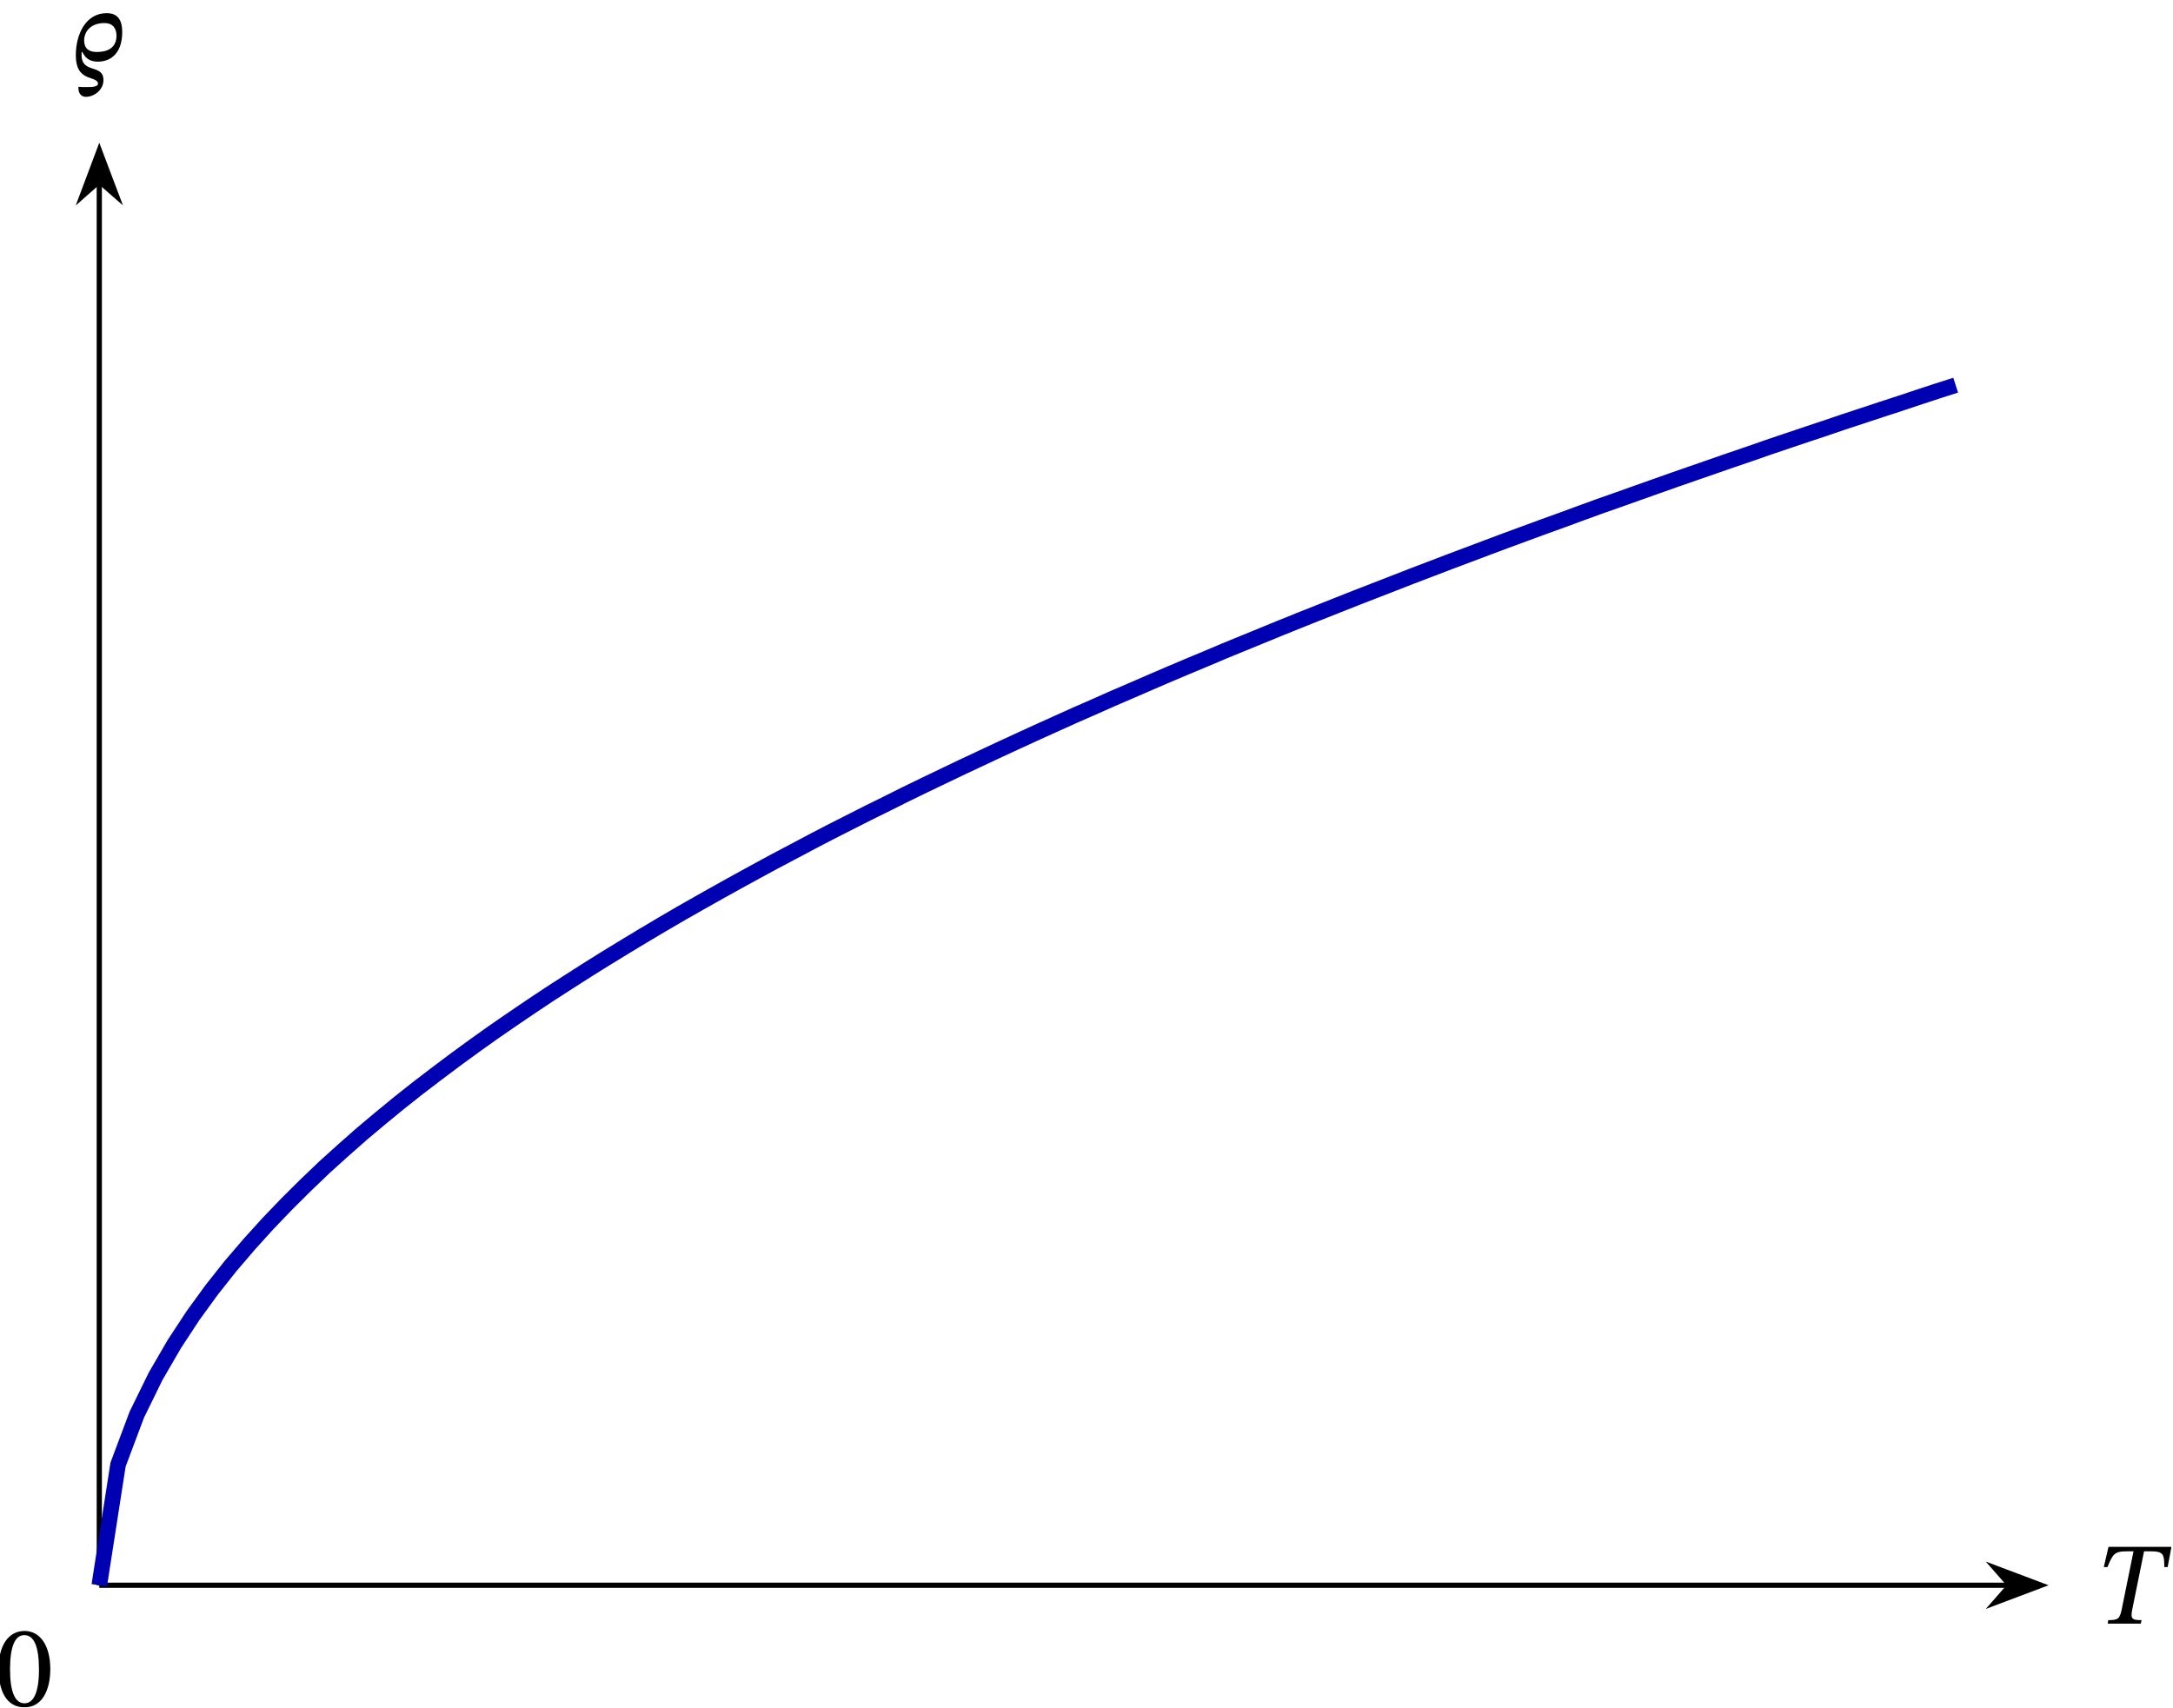
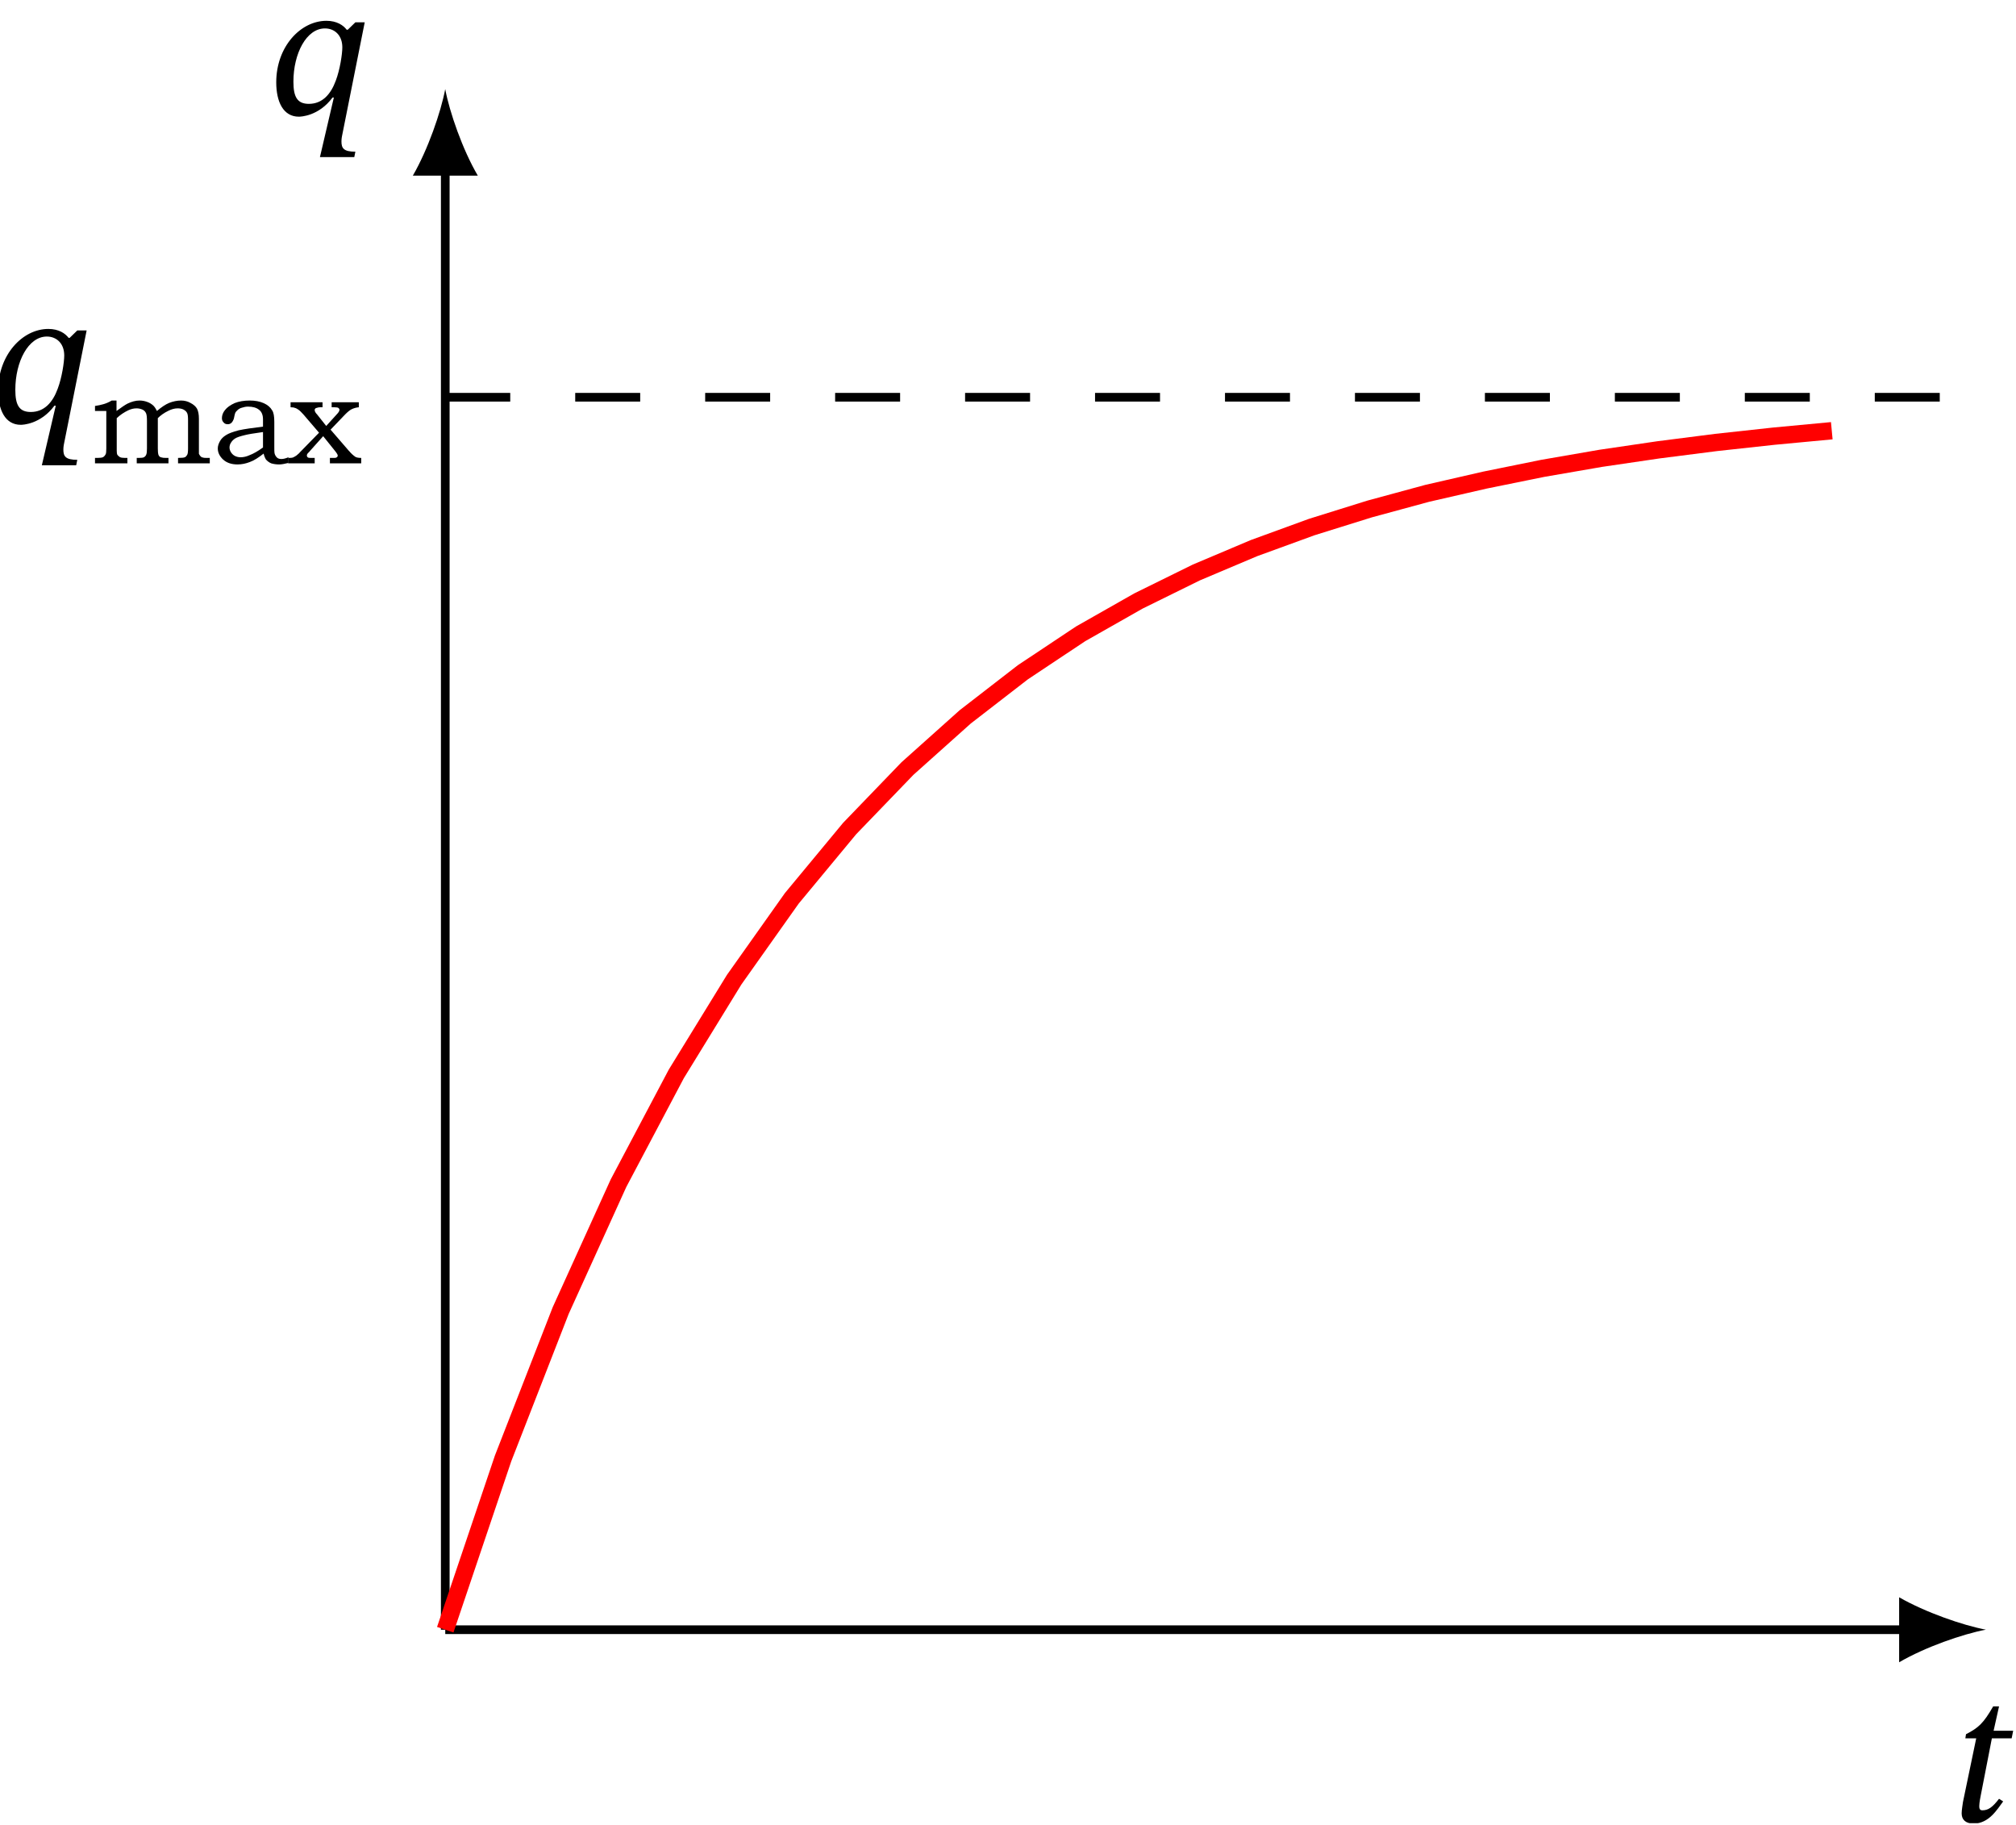
- <svg xmlns="http://www.w3.org/2000/svg" xmlns:xlink="http://www.w3.org/1999/xlink" width="166.734pt" height="130.996pt" viewBox="0 0 166.734 130.996" version="1.2">
+ <svg xmlns="http://www.w3.org/2000/svg" xmlns:xlink="http://www.w3.org/1999/xlink" width="92.736pt" height="83.908pt" viewBox="0 0 92.736 83.908" version="1.2">
  <defs>
    <g>
      <symbol overflow="visible" id="glyph0-0">
        <path style="stroke:none;" d="M 5.34 1.52 L 5.34 -7.05 L .09 -7.05 L .09 1.52 Z M 4.88 1.05 L .55 1.05 L .55 -6.58 L 4.88 -6.58 Z M 2.88 -1.53 L 2.88 -1.67 C 2.88 -2.64 4.31 -3.34 4.31 -4.66 C 4.31 -5.59 3.53 -6 2.66 -6 C 1.75 -6 1.12 -5.48 1.12 -4.77 C 1.12 -4.34 1.3 -4.14 1.59 -4.14 C 1.8 -4.14 1.98 -4.25 1.98 -4.53 C 1.98 -4.88 1.8 -4.88 1.8 -5.17 C 1.8 -5.45 2.05 -5.66 2.58 -5.66 C 3.14 -5.66 3.5 -5.34 3.5 -4.64 C 3.5 -3.25 2.52 -2.92 2.52 -1.77 L 2.52 -1.53 Z M 3.2 -.44 C 3.2 -.7 3.02 -.95 2.7 -.95 C 2.38 -.95 2.17 -.72 2.17 -.44 C 2.17 -.14 2.34 .08 2.7 .08 C 3.02 .08 3.2 -.14 3.2 -.44 Z M 3.2 -.44" />
      </symbol>
      <symbol overflow="visible" id="glyph0-1">
-         <path style="stroke:none;" d="M 4.2 -2.84 C 4.2 -4.69 3.39 -5.77 2.23 -5.77 C .94 -5.77 .23 -4.58 .23 -2.88 C .23 -1.28 .77 .09 2.22 .09 C 3.62 .09 4.2 -1.31 4.2 -2.84 Z M 3.33 -2.8 C 3.33 -1.06 2.92 -.22 2.22 -.22 C 1.5 -.22 1.11 -1.08 1.11 -2.83 C 1.11 -4.59 1.5 -5.45 2.2 -5.45 C 2.94 -5.45 3.33 -4.61 3.33 -2.8 Z M 3.33 -2.8" />
+         <path style="stroke:none;" d="M 2.84 -4.19 L 1.94 -4.19 L 2.19 -5.31 L 1.92 -5.31 C 1.47 -4.53 1.25 -4.33 .67 -4.03 L .64 -3.84 L 1.14 -3.84 L .53 -.91 C .52 -.81 .47 -.55 .47 -.39 C .47 -.11 .64 .08 1.02 .08 C 1.73 .08 2.11 -.58 2.38 -.94 L 2.19 -1.06 C 1.88 -.66 1.69 -.53 1.42 -.53 C 1.3 -.53 1.28 -.62 1.28 -.72 C 1.28 -.88 1.34 -1.17 1.34 -1.17 L 1.86 -3.84 L 2.77 -3.84 Z M 2.84 -4.19" />
      </symbol>
      <symbol overflow="visible" id="glyph0-2">
-         <path style="stroke:none;" d="M 5.62 -4.34 L 5.91 -5.89 L 1.08 -5.89 L .72 -4.34 L 1 -4.34 C 1.41 -5.31 1.5 -5.55 2.5 -5.55 L 3 -5.55 L 2.11 -1.17 C 1.95 -.36 1.83 -.27 1.06 -.27 L 1.02 0 L 3.56 0 L 3.62 -.27 C 2.86 -.27 2.75 -.36 2.92 -1.17 L 3.81 -5.55 L 4.33 -5.55 C 5.31 -5.55 5.36 -5.31 5.36 -4.34 Z M 5.62 -4.34" />
+         <path style="stroke:none;" d="M 4.45 -4.23 L 4.02 -4.23 L 3.67 -3.89 L 3.62 -3.89 C 3.47 -4.09 3.17 -4.3 2.69 -4.3 C 1.5 -4.3 .38 -3.11 .38 -1.47 C .38 -.58 .7 .11 1.42 .11 C 1.5 .11 2.33 .09 2.97 -.77 L 3.03 -.77 L 2.39 1.97 L 3.97 1.97 L 4.02 1.72 C 3.48 1.72 3.38 1.56 3.38 1.25 C 3.38 1.11 3.41 .98 3.41 .98 Z M 3.42 -3.08 C 3.42 -2.77 3.31 -2.05 3.12 -1.55 C 2.89 -.92 2.5 -.48 1.88 -.48 C 1.34 -.48 1.17 -.81 1.17 -1.5 C 1.17 -2.8 1.77 -3.95 2.62 -3.95 C 3.06 -3.95 3.42 -3.64 3.42 -3.08 Z M 3.42 -3.08" />
      </symbol>
-       <symbol overflow="visible" id="glyph0-3">
-         <path style="stroke:none;" d="M 2.7 -4.31 C 1.09 -4.31 .33 -2.69 .33 -1.08 C .33 -.09 .66 .34 1.2 .58 C 1.53 .72 2.03 .8 2.03 1.09 C 2.03 1.36 1.59 1.36 1.05 1.36 C .86 1.36 .69 1.36 .53 1.34 L .53 1.44 C .53 1.67 .61 2.11 1.12 2.11 C 1.72 2.11 2.45 1.59 2.45 .83 C 2.45 -.45 .77 .38 .77 -1.11 C .77 -1.17 .77 -1.23 .78 -1.33 L .83 -1.33 C 1 -1.02 1.23 -.59 2.02 -.59 C 3.11 -.59 3.89 -1.34 3.89 -2.86 C 3.89 -3.8 3.53 -4.31 2.7 -4.31 Z M 3.45 -2.58 C 3.45 -1.62 2.72 -1.33 1.95 -1.33 C 1.41 -1.33 .97 -1.53 .97 -2.22 C .97 -2.89 1.47 -3.55 2.52 -3.55 C 3.17 -3.55 3.45 -3.14 3.45 -2.58 Z M 3.45 -2.58" />
+       <symbol overflow="visible" id="glyph1-0">
+         <path style="stroke:none;" d="M.75 0l0-3.73l2.98 0l0 3.73zM.84-.09l2.8 0l0-3.55l-2.8 0zM.84-.09" />
+       </symbol>
+       <symbol overflow="visible" id="glyph1-1">
+         <path style="stroke:none;" d="M .2 -2.41 L .2 -2.64 C .35 -2.66 .47 -2.69 .58 -2.72 C .69 -2.75 .82 -2.8 .97 -2.89 L 1.19 -2.89 L 1.19 -2.41 C 1.41 -2.57 1.58 -2.69 1.7 -2.75 C 1.89 -2.84 2.07 -2.89 2.25 -2.89 C 2.36 -2.89 2.48 -2.87 2.59 -2.83 C 2.71 -2.79 2.8 -2.73 2.88 -2.66 C 2.95 -2.59 3 -2.51 3.05 -2.41 C 3.25 -2.58 3.44 -2.71 3.61 -2.78 C 3.79 -2.85 3.97 -2.89 4.16 -2.89 C 4.32 -2.89 4.47 -2.85 4.59 -2.78 C 4.73 -2.71 4.83 -2.62 4.89 -2.52 C 4.95 -2.41 4.98 -2.25 4.98 -2.05 L 4.98 -.69 C 4.98 -.54 4.98 -.46 4.98 -.44 C 4.99 -.41 5.02 -.37 5.05 -.33 C 5.08 -.3 5.11 -.27 5.16 -.27 C 5.2 -.25 5.27 -.25 5.39 -.25 L 5.48 -.25 L 5.48 0 L 4.02 0 L 4.02 -.25 C 4.18 -.25 4.29 -.26 4.33 -.28 C 4.38 -.3 4.41 -.34 4.44 -.39 C 4.47 -.44 4.48 -.54 4.48 -.69 L 4.48 -1.98 C 4.48 -2.14 4.47 -2.25 4.44 -2.31 C 4.41 -2.38 4.35 -2.43 4.28 -2.47 C 4.21 -2.51 4.11 -2.53 4 -2.53 C 3.86 -2.53 3.72 -2.49 3.58 -2.42 C 3.37 -2.32 3.21 -2.2 3.09 -2.08 L 3.09 -.69 C 3.09 -.55 3.1 -.46 3.11 -.42 C 3.12 -.38 3.14 -.34 3.17 -.31 C 3.2 -.29 3.24 -.27 3.28 -.27 C 3.32 -.25 3.42 -.25 3.58 -.25 L 3.58 0 L 2.12 0 L 2.12 -.25 L 2.22 -.25 C 2.33 -.25 2.41 -.26 2.45 -.28 C 2.5 -.31 2.54 -.35 2.56 -.41 C 2.58 -.46 2.59 -.55 2.59 -.69 L 2.59 -1.94 C 2.59 -2.11 2.58 -2.23 2.55 -2.3 C 2.52 -2.37 2.47 -2.43 2.39 -2.47 C 2.3 -2.51 2.21 -2.53 2.11 -2.53 C 1.98 -2.53 1.86 -2.5 1.73 -2.44 C 1.54 -2.35 1.36 -2.23 1.2 -2.08 L 1.2 -.58 C 1.2 -.49 1.21 -.43 1.23 -.39 C 1.27 -.35 1.3 -.31 1.36 -.28 C 1.41 -.26 1.48 -.25 1.58 -.25 L 1.69 -.25 L 1.69 0 L .2 0 L .2 -.25 L .3 -.25 C .42 -.25 .51 -.26 .56 -.28 C .62 -.31 .66 -.36 .69 -.42 C .71 -.45 .72 -.54 .72 -.69 L .72 -2.41 Z M .2 -2.41" />
+       </symbol>
+       <symbol overflow="visible" id="glyph1-2">
+         <path style="stroke:none;" d="M 2.31 -1.69 L 2.31 -2.02 C 2.31 -2.22 2.25 -2.38 2.12 -2.47 C 2.01 -2.56 1.84 -2.61 1.62 -2.61 C 1.52 -2.61 1.43 -2.59 1.34 -2.56 C 1.26 -2.54 1.19 -2.5 1.14 -2.45 C 1.09 -2.41 1.05 -2.36 1.03 -2.31 C 1.02 -2.29 1 -2.21 .97 -2.06 C .91 -1.88 .82 -1.8 .69 -1.8 C .61 -1.8 .55 -1.82 .5 -1.88 C .45 -1.93 .42 -1.99 .42 -2.08 C .42 -2.21 .47 -2.34 .56 -2.45 C .66 -2.58 .81 -2.68 1 -2.77 C 1.2 -2.85 1.43 -2.89 1.7 -2.89 C 1.95 -2.89 2.16 -2.85 2.34 -2.77 C 2.52 -2.69 2.65 -2.58 2.73 -2.44 C 2.8 -2.34 2.83 -2.16 2.83 -1.91 L 2.83 -.78 C 2.83 -.61 2.83 -.51 2.84 -.47 C 2.86 -.38 2.9 -.32 2.95 -.27 C 3 -.22 3.07 -.2 3.16 -.2 C 3.25 -.2 3.36 -.23 3.48 -.28 L 3.48 -.02 C 3.32 .02 3.17 .05 3.05 .05 C 2.91 .05 2.79 .03 2.69 0 C 2.59 -.04 2.52 -.1 2.45 -.17 C 2.4 -.25 2.36 -.35 2.34 -.45 C 2.11 -.27 1.9 -.13 1.7 -.06 C 1.52 .01 1.33 .05 1.14 .05 C .87 .05 .65 -.02 .48 -.17 C .32 -.32 .23 -.49 .23 -.69 C .23 -.8 .27 -.91 .33 -1.02 C .39 -1.13 .48 -1.22 .61 -1.3 C .73 -1.38 .93 -1.45 1.19 -1.52 C 1.46 -1.58 1.83 -1.63 2.31 -1.69 Z M 2.31 -1.44 C 1.86 -1.38 1.59 -1.33 1.48 -1.3 C 1.27 -1.25 1.11 -1.2 1.02 -1.14 C .93 -1.08 .87 -1.01 .83 -.94 C .79 -.88 .77 -.8 .77 -.73 C .77 -.66 .79 -.59 .83 -.52 C .88 -.44 .94 -.38 1.02 -.34 C 1.1 -.3 1.19 -.28 1.28 -.28 C 1.41 -.28 1.55 -.31 1.7 -.38 C 1.86 -.44 2.06 -.55 2.31 -.73 Z M 2.31 -1.44" />
+       </symbol>
+       <symbol overflow="visible" id="glyph1-3">
+         <path style="stroke:none;" d="M .11 -2.81 L 1.58 -2.81 L 1.58 -2.58 L 1.47 -2.58 C 1.41 -2.58 1.36 -2.57 1.31 -2.55 C 1.28 -2.55 1.25 -2.53 1.23 -2.5 C 1.22 -2.48 1.22 -2.46 1.22 -2.45 C 1.22 -2.4 1.25 -2.33 1.33 -2.25 L 1.75 -1.72 L 2.23 -2.25 C 2.32 -2.34 2.36 -2.41 2.36 -2.47 C 2.36 -2.5 2.34 -2.52 2.31 -2.55 C 2.28 -2.57 2.22 -2.58 2.12 -2.58 L 2 -2.58 L 2 -2.81 L 3.25 -2.81 L 3.25 -2.58 C 3.13 -2.57 3.03 -2.54 2.94 -2.5 C 2.85 -2.46 2.75 -2.38 2.62 -2.25 L 1.95 -1.55 L 2.78 -.59 L 2.81 -.56 C 2.89 -.46 2.99 -.37 3.09 -.3 C 3.14 -.27 3.23 -.25 3.36 -.25 L 3.36 0 L 1.92 0 L 1.92 -.25 L 2.05 -.25 C 2.14 -.25 2.2 -.25 2.22 -.27 C 2.26 -.29 2.28 -.32 2.28 -.36 C 2.28 -.4 2.23 -.48 2.14 -.59 L 1.61 -1.25 L 1.02 -.59 L .97 -.53 L .94 -.5 C .88 -.45 .86 -.4 .86 -.36 C .86 -.32 .88 -.29 .91 -.27 C .94 -.25 1 -.25 1.11 -.25 L 1.22 -.25 L 1.22 0 L 0 0 L 0 -.25 C .09 -.25 .16 -.25 .22 -.27 C .27 -.29 .32 -.32 .38 -.36 C .47 -.43 .53 -.49 .56 -.53 L 1.42 -1.41 L .7 -2.25 C .61 -2.35 .53 -2.43 .47 -2.47 C .41 -2.51 .36 -2.54 .31 -2.55 C .27 -2.57 .2 -2.58 .11 -2.58 Z M .11 -2.81" />
      </symbol>
    </g>
    <clipPath id="clip1">
-       <path d="M0 12l166.6 0l0 118.99l-166.6 0zM0 12" />
+       <path d="M90 78l2.61 0l0 5.86l-2.61 0zM90 78" />
    </clipPath>
    <clipPath id="clip2">
-       <path d="M0 125l4 0l0 5.99l-4 0zM0 125" />
-     </clipPath>
-     <clipPath id="clip3">
-       <path d="M161 118l5.6 0l0 7l-5.6 0zM161 118" />
+       <path d="M9 8l83.61 0l0 75.86l-83.61 0zM9 8" />
    </clipPath>
  </defs>
  <g id="surface1">
-     <path style="fill:none;stroke-width:0.399;stroke-linecap:butt;stroke-linejoin:miter;stroke:rgb(0%,0%,0%);stroke-opacity:1;stroke-miterlimit:10;" d="M0 0l146.5 0" transform="matrix(1,0,0,-1,7.618,121.635)" />
-     <path style="fill-rule:nonzero;fill:rgb(0%,0%,0%);fill-opacity:1;stroke-width:0.399;stroke-linecap:butt;stroke-linejoin:miter;stroke:rgb(0%,0%,0%);stroke-opacity:1;stroke-miterlimit:10;" d="M4.22 0l-3.58 1.35l1.18-1.35l-1.18-1.35zM4.22 0" transform="matrix(1,0,0,-1,152.4019,121.635)" />
-     <path style="fill:none;stroke-width:0.399;stroke-linecap:butt;stroke-linejoin:miter;stroke:rgb(0%,0%,0%);stroke-opacity:1;stroke-miterlimit:10;" d="M0 0l0 107.62" transform="matrix(1,0,0,-1,7.618,121.635)" />
-     <path style="fill-rule:nonzero;fill:rgb(0%,0%,0%);fill-opacity:1;stroke-width:0.399;stroke-linecap:butt;stroke-linejoin:miter;stroke:rgb(0%,0%,0%);stroke-opacity:1;stroke-miterlimit:10;" d="M4.21 0l-3.57 1.34l1.18-1.34l-1.18-1.35zM4.21 0" transform="matrix(0,-1,-1,0,7.618,15.72875)" />
+     <path style="fill:none;stroke-width:0.399;stroke-linecap:butt;stroke-linejoin:miter;stroke:rgb(0%,0%,0%);stroke-opacity:1;stroke-miterlimit:10;" d="M0 0l67.28 0" transform="matrix(1,0,0,-1,20.482,74.962)" />
+     <path style=" stroke:none;fill-rule:nonzero;fill:rgb(0%,0%,0%);fill-opacity:1;" d="M 91.35 74.96 C 90.29 74.76 88.56 74.16 87.36 73.47 L 87.36 76.46 C 88.56 75.76 90.29 75.16 91.35 74.96" />
    <g clip-path="url(#clip1)" clip-rule="nonzero">
-       <path style="fill:none;stroke-width:1.196;stroke-linecap:butt;stroke-linejoin:miter;stroke:rgb(0%,0%,70%);stroke-opacity:1;stroke-miterlimit:10;" d="M0 0l1.44 9.26l1.44 3.83l1.44 2.94l1.44 2.48l1.43 2.18l1.44 1.98l1.44 1.82l1.44 1.68l1.44 1.59l1.44 1.5l1.44 1.43l1.43 1.37l1.45 1.31l1.43 1.26l1.44 1.21l1.44 1.18l1.44 1.14l1.44 1.1l1.44 1.08l1.44 1.05l1.43 1.02l1.45 1l1.43.97l1.44.96l1.44.93l1.44.92l1.44.9l1.44.88l1.44.87l1.43.85l1.44.84l1.44.82l1.44.81l1.44.8l1.44.79l1.44.78l1.44.76l1.43.76l1.44.75l1.44.73l1.44.73l1.44.71l1.44.72l1.44.7l1.44.69l1.44.69l1.43.67l1.45.68l1.43.66l1.44.66l1.44.65l1.44.65l1.44.63l1.44.64l1.44.62l1.43.62l1.44.62l1.44.61l1.44.6l1.44.61l1.44.59l1.44.59l1.44.59l1.44.58l1.43.57l1.44.57l1.44.57l1.44.56l1.44.56l1.44.56l1.44.55l1.44.55l2.87 1.08l1.44.54l2.88 1.06l1.44.52l1.44.53l1.43.52l1.45.51l1.43.51l1.44.51l1.44.51l1.44.5l1.44.5l1.44.5l1.44.49l1.43.5l1.45.49l1.43.48l1.44.48l1.44.49l2.88.95l1.44.47l1.44.48l1.43.47l1.44.46" transform="matrix(1,0,0,-1,7.618,121.635)" />
-     </g>
-     <g clip-path="url(#clip2)" clip-rule="nonzero">
      <g style="fill:rgb(0%,0%,0%);fill-opacity:1;">
-         <use xlink:href="#glyph0-1" x="-0.34" y="130.911" />
+         <use xlink:href="#glyph0-1" x="89.766" y="83.799" />
      </g>
    </g>
-     <g clip-path="url(#clip3)" clip-rule="nonzero">
-       <g style="fill:rgb(0%,0%,0%);fill-opacity:1;">
-         <use xlink:href="#glyph0-2" x="160.704" y="124.58" />
-       </g>
+     <path style="fill:none;stroke-width:0.399;stroke-linecap:butt;stroke-linejoin:miter;stroke:rgb(0%,0%,0%);stroke-opacity:1;stroke-miterlimit:10;" d="M0 0l0 67.28" transform="matrix(1,0,0,-1,20.482,74.962)" />
+     <path style=" stroke:none;fill-rule:nonzero;fill:rgb(0%,0%,0%);fill-opacity:1;" d="M 20.48 4.1 C 20.28 5.16 19.68 6.89 18.99 8.08 L 21.98 8.08 C 21.28 6.89 20.68 5.16 20.48 4.1" />
+     <g style="fill:rgb(0%,0%,0%);fill-opacity:1;">
+       <use xlink:href="#glyph0-2" x="12.327" y="5.257" />
    </g>
    <g style="fill:rgb(0%,0%,0%);fill-opacity:1;">
-       <use xlink:href="#glyph0-3" x="5.488" y="5.319" />
+       <use xlink:href="#glyph0-2" x="-0.465" y="19.43" />
+     </g>
+     <g style="fill:rgb(0%,0%,0%);fill-opacity:1;">
+       <use xlink:href="#glyph1-1" x="4.17" y="21.313" />
+       <use xlink:href="#glyph1-2" x="9.788" y="21.313" />
+       <use xlink:href="#glyph1-3" x="13.256" y="21.313" />
+     </g>
+     <path style="fill:none;stroke-width:0.399;stroke-linecap:butt;stroke-linejoin:miter;stroke:rgb(0%,0%,0%);stroke-opacity:1;stroke-dasharray:2.989,2.989;stroke-miterlimit:10;" d="M0 56.69l70.87 0" transform="matrix(1,0,0,-1,20.482,74.962)" />
+     <g clip-path="url(#clip2)" clip-rule="nonzero">
+       <path style="fill:none;stroke-width:0.797;stroke-linecap:butt;stroke-linejoin:miter;stroke:rgb(100%,0%,0%);stroke-opacity:1;stroke-miterlimit:10;" d="M0 0l2.66 7.88l2.65 6.8l2.66 5.86l2.66 5.03l2.66 4.33l2.65 3.74l2.66 3.21l2.66 2.76l2.66 2.38l2.65 2.05l2.66 1.77l2.66 1.51l2.66 1.31l2.65 1.12l2.66.97l2.66.83l2.65.72l2.66.61l2.66.54l2.66.46l2.65.39l2.66.34l2.66.29l2.66.25" transform="matrix(1,0,0,-1,20.482,74.962)" />
    </g>
  </g>
</svg>
